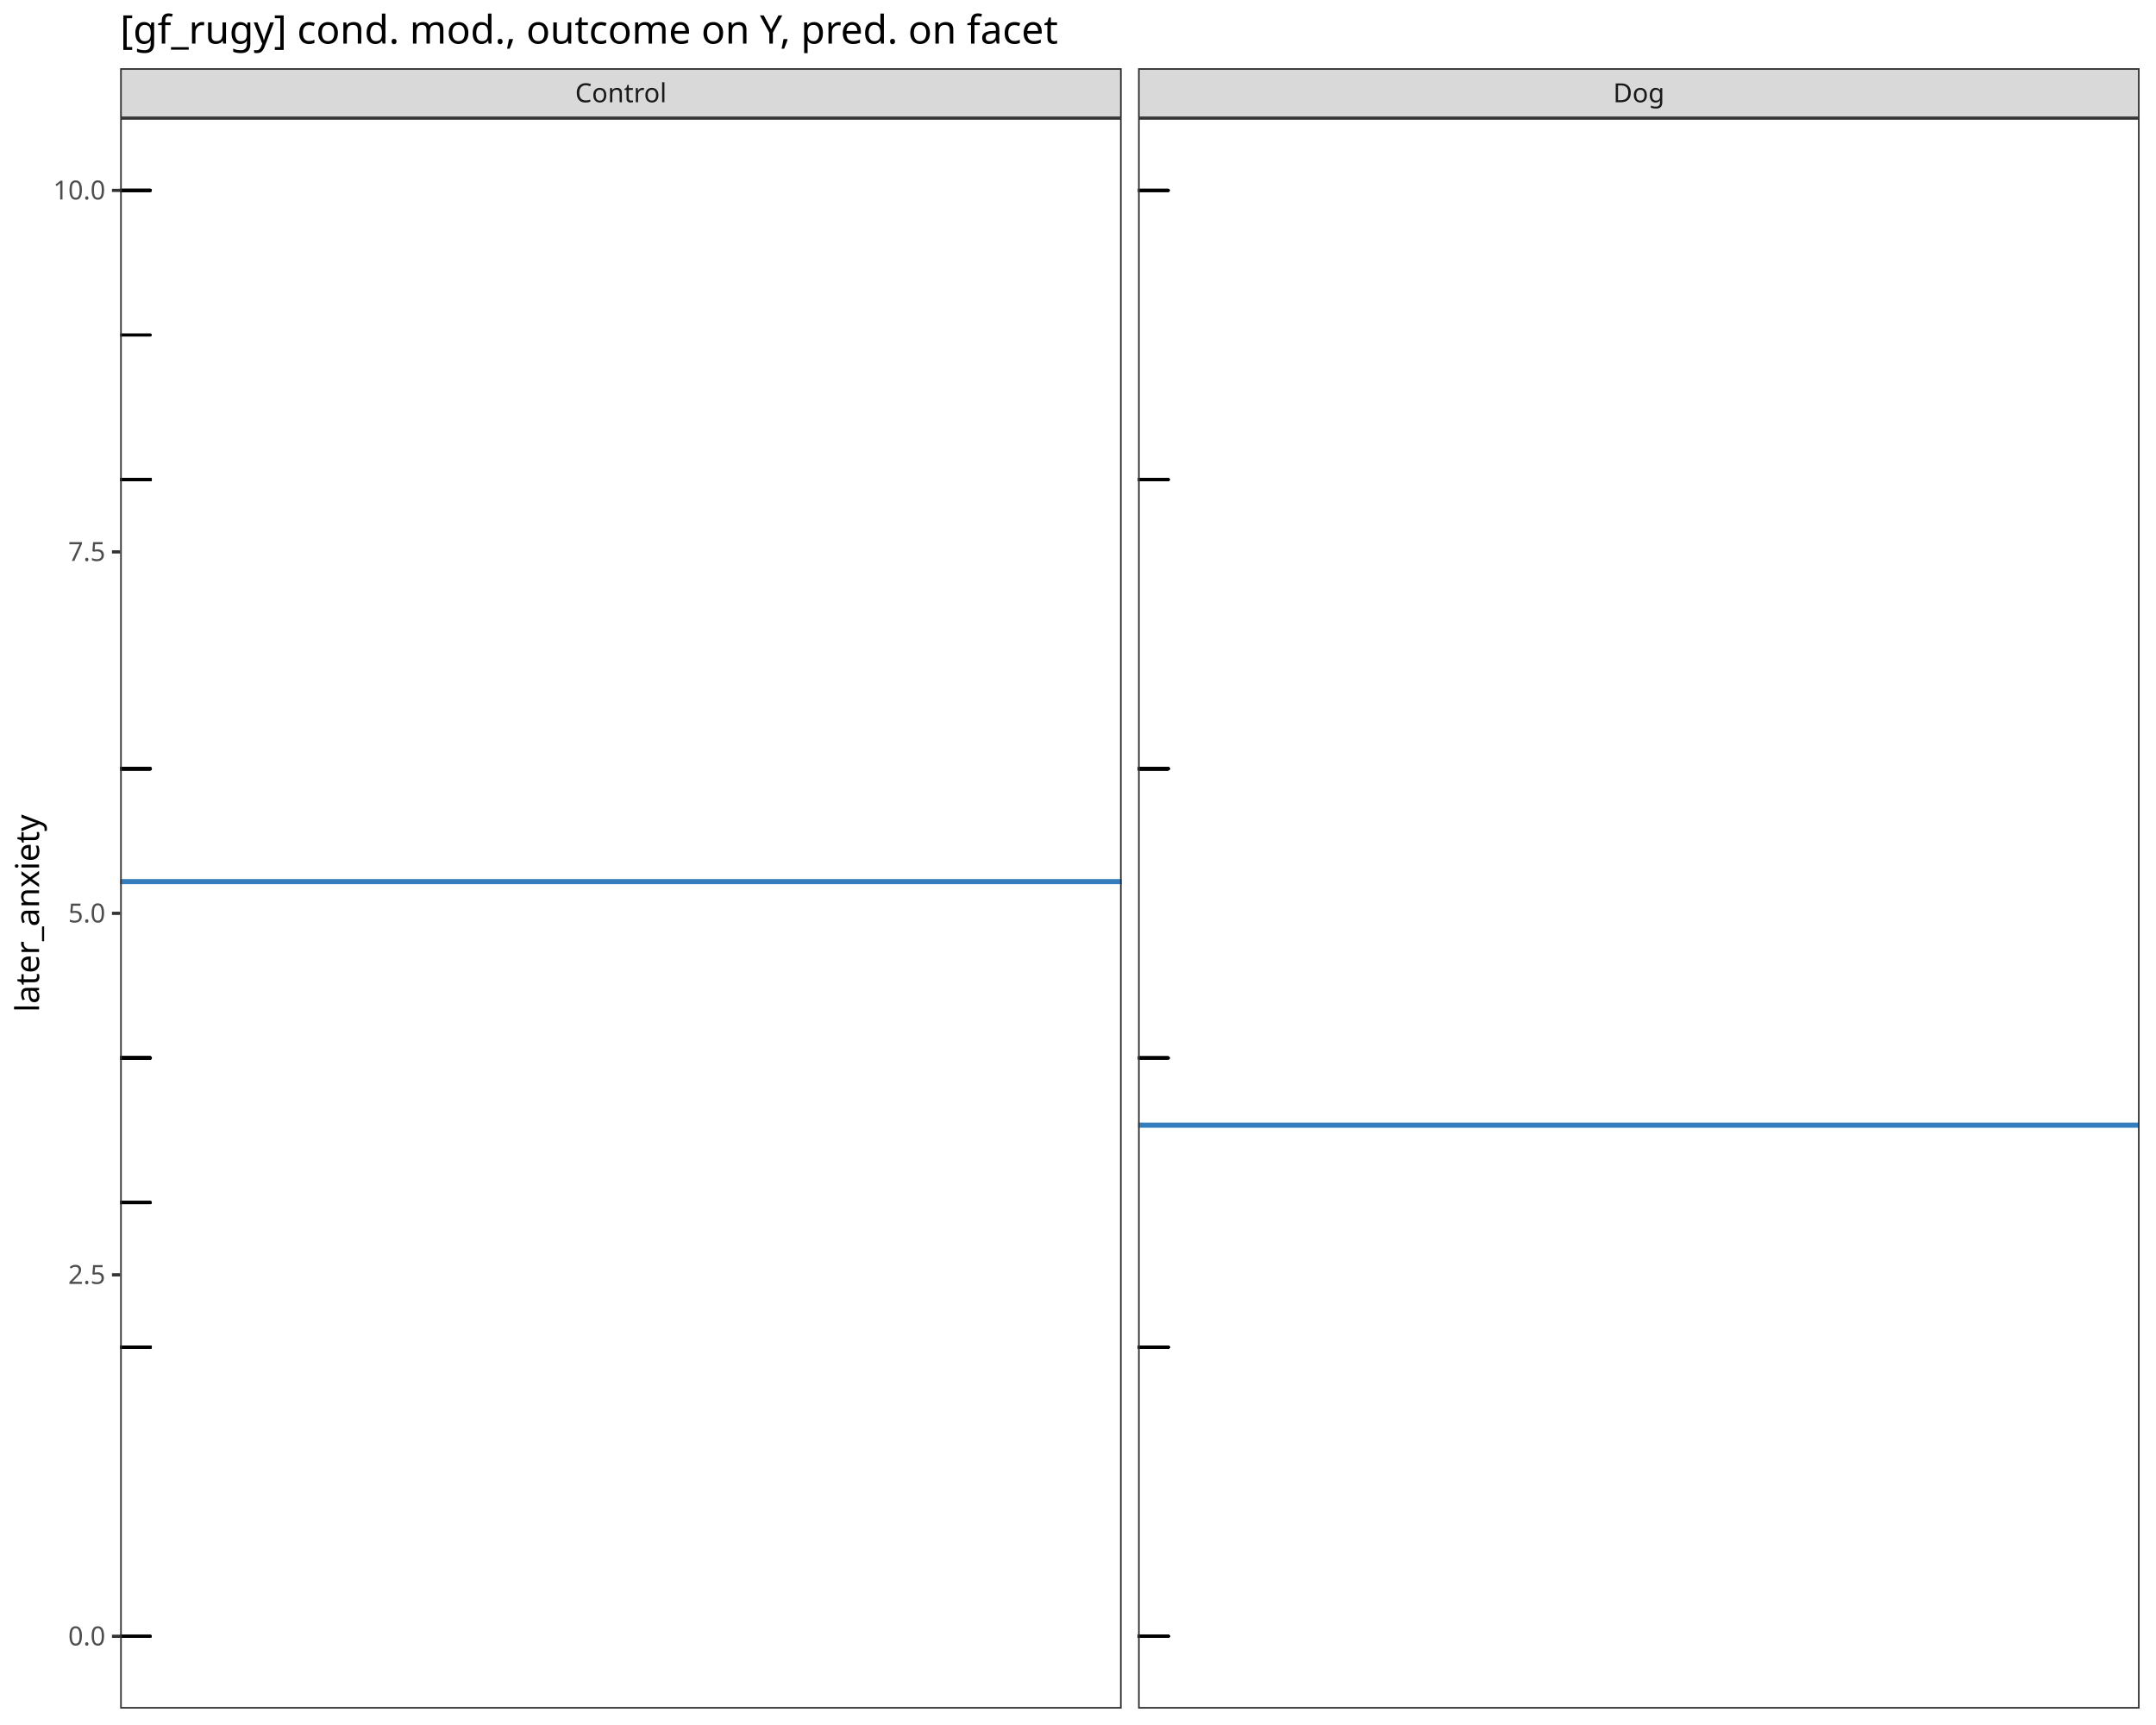
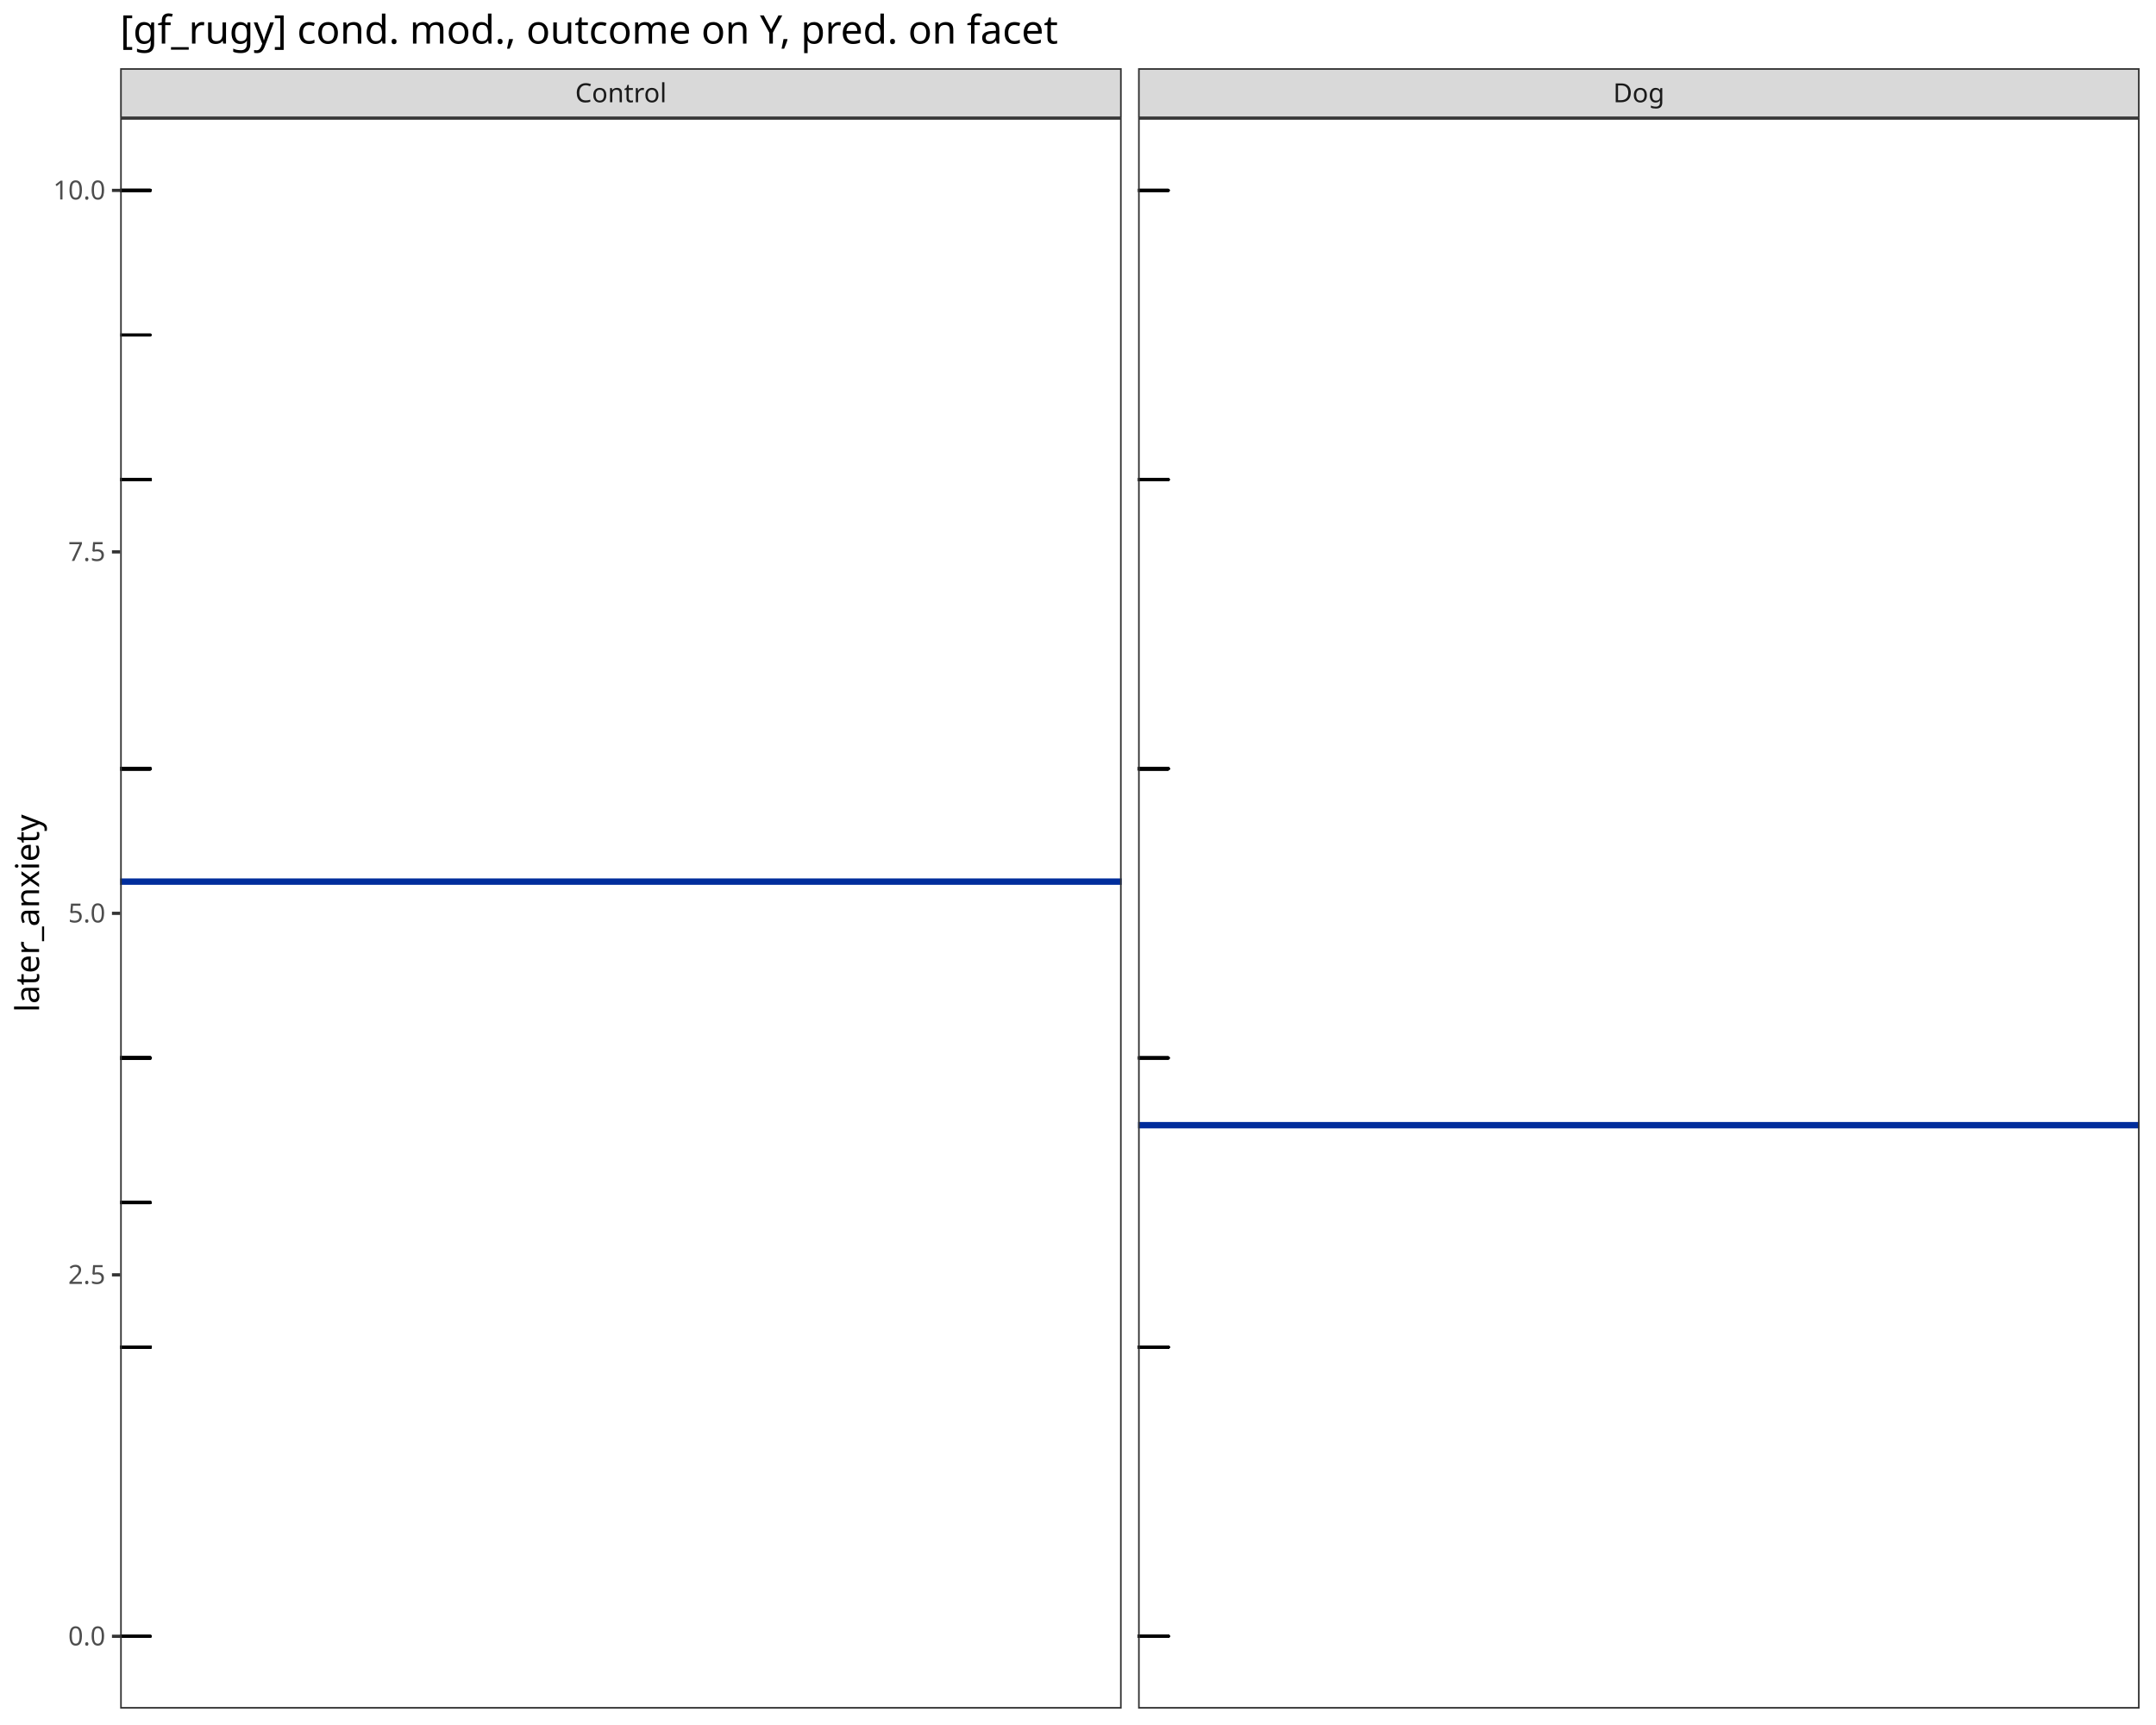
<svg xmlns="http://www.w3.org/2000/svg" class="svglite" data-engine-version="2.0" width="720.00pt" height="576.00pt" viewBox="0 0 720.00 576.00">
  <defs>
    <style type="text/css">
    .svglite line, .svglite polyline, .svglite polygon, .svglite path, .svglite rect, .svglite circle {
      fill: none;
      stroke: #000000;
      stroke-linecap: round;
      stroke-linejoin: round;
      stroke-miterlimit: 10.00;
    }
  </style>
  </defs>
  <rect width="100%" height="100%" style="stroke: none; fill: #FFFFFF;" />
  <defs>
    <clipPath id="cpMC4wMHw3MjAuMDB8MC4wMHw1NzYuMDA=">
      <rect x="0.00" y="0.00" width="720.00" height="576.00" />
    </clipPath>
  </defs>
  <g clip-path="url(#cpMC4wMHw3MjAuMDB8MC4wMHw1NzYuMDA=)">
    <rect x="0.00" y="0.00" width="720.00" height="576.00" style="stroke-width: 1.07; stroke: #FFFFFF; fill: #FFFFFF;" />
  </g>
  <defs>
    <clipPath id="cpNDAuMTN8Mzc0LjU5fDM5LjQzfDU3MC41Mg==">
      <rect x="40.13" y="39.43" width="334.45" height="531.09" />
    </clipPath>
  </defs>
  <g clip-path="url(#cpNDAuMTN8Mzc0LjU5fDM5LjQzfDU3MC41Mg==)">
    <rect x="40.13" y="39.43" width="334.45" height="531.09" style="stroke-width: 1.07; stroke: none; fill: #FFFFFF;" />
    <line x1="40.13" y1="353.26" x2="50.17" y2="353.26" style="stroke-width: 1.07;" />
    <line x1="40.13" y1="401.54" x2="50.17" y2="401.54" style="stroke-width: 1.07;" />
    <line x1="40.13" y1="449.82" x2="50.17" y2="449.82" style="stroke-width: 1.07;" />
    <line x1="40.13" y1="449.82" x2="50.17" y2="449.82" style="stroke-width: 1.07;" />
    <line x1="40.13" y1="353.26" x2="50.17" y2="353.26" style="stroke-width: 1.07;" />
    <line x1="40.13" y1="160.14" x2="50.17" y2="160.14" style="stroke-width: 1.07;" />
    <line x1="40.13" y1="160.14" x2="50.17" y2="160.14" style="stroke-width: 1.07;" />
    <line x1="40.13" y1="63.57" x2="50.17" y2="63.57" style="stroke-width: 1.07;" />
    <line x1="40.13" y1="160.14" x2="50.17" y2="160.14" style="stroke-width: 1.07;" />
    <line x1="40.13" y1="256.70" x2="50.17" y2="256.70" style="stroke-width: 1.07;" />
    <line x1="40.13" y1="256.70" x2="50.17" y2="256.70" style="stroke-width: 1.07;" />
    <line x1="40.13" y1="111.85" x2="50.17" y2="111.85" style="stroke-width: 1.07;" />
    <line x1="40.13" y1="449.82" x2="50.17" y2="449.82" style="stroke-width: 1.07;" />
    <line x1="40.13" y1="160.14" x2="50.17" y2="160.14" style="stroke-width: 1.07;" />
    <line x1="40.13" y1="449.82" x2="50.17" y2="449.82" style="stroke-width: 1.07;" />
    <line x1="40.13" y1="160.14" x2="50.17" y2="160.14" style="stroke-width: 1.07;" />
    <line x1="40.13" y1="449.82" x2="50.17" y2="449.82" style="stroke-width: 1.07;" />
    <line x1="40.13" y1="256.70" x2="50.17" y2="256.70" style="stroke-width: 1.07;" />
    <line x1="40.13" y1="353.26" x2="50.17" y2="353.26" style="stroke-width: 1.07;" />
    <line x1="40.13" y1="256.70" x2="50.17" y2="256.70" style="stroke-width: 1.07;" />
    <line x1="40.13" y1="401.54" x2="50.17" y2="401.54" style="stroke-width: 1.07;" />
    <line x1="40.13" y1="256.70" x2="50.17" y2="256.70" style="stroke-width: 1.07;" />
    <line x1="40.13" y1="546.38" x2="50.17" y2="546.38" style="stroke-width: 1.07;" />
    <line x1="40.13" y1="63.57" x2="50.17" y2="63.57" style="stroke-width: 1.07;" />
    <line x1="40.13" y1="546.38" x2="50.17" y2="546.38" style="stroke-width: 1.07;" />
    <line x1="40.13" y1="63.57" x2="50.17" y2="63.57" style="stroke-width: 1.07;" />
    <line x1="40.13" y1="63.57" x2="50.17" y2="63.57" style="stroke-width: 1.07;" />
    <line x1="40.13" y1="353.26" x2="50.17" y2="353.26" style="stroke-width: 1.07;" />
    <line x1="40.13" y1="160.14" x2="50.17" y2="160.14" style="stroke-width: 1.07;" />
    <line x1="40.13" y1="160.14" x2="50.17" y2="160.14" style="stroke-width: 1.07;" />
    <line x1="40.13" y1="401.54" x2="50.17" y2="401.54" style="stroke-width: 1.07;" />
    <line x1="40.13" y1="160.14" x2="50.17" y2="160.14" style="stroke-width: 1.07;" />
    <line x1="40.13" y1="353.26" x2="50.17" y2="353.26" style="stroke-width: 1.07;" />
    <line x1="40.13" y1="353.26" x2="50.17" y2="353.26" style="stroke-width: 1.07;" />
    <line x1="40.13" y1="353.26" x2="50.17" y2="353.26" style="stroke-width: 1.07;" />
    <line x1="40.13" y1="449.82" x2="50.17" y2="449.82" style="stroke-width: 1.07;" />
    <line x1="40.13" y1="256.70" x2="50.17" y2="256.70" style="stroke-width: 1.07;" />
    <line x1="40.13" y1="256.70" x2="50.17" y2="256.70" style="stroke-width: 1.07;" />
    <line x1="40.13" y1="449.82" x2="50.17" y2="449.82" style="stroke-width: 1.07;" />
    <line x1="40.13" y1="256.70" x2="50.17" y2="256.70" style="stroke-width: 1.07;" />
    <line x1="40.13" y1="449.82" x2="50.17" y2="449.82" style="stroke-width: 1.07;" />
-     <line x1="40.13" y1="294.38" x2="374.59" y2="294.38" style="stroke-width: 1.71; stroke: #357EBD; stroke-linecap: butt;" />
+     <line x1="40.13" y1="294.38" x2="374.59" y2="294.38" style="stroke-width: 2.13; stroke: #002D9C; stroke-linecap: butt;" />
    <rect x="40.13" y="39.43" width="334.45" height="531.09" style="stroke-width: 1.07; stroke: #333333;" />
  </g>
  <g clip-path="url(#cpMC4wMHw3MjAuMDB8MC4wMHw1NzYuMDA=)">
</g>
  <defs>
    <clipPath id="cpMzgwLjA3fDcxNC41MnwzOS40M3w1NzAuNTI=">
      <rect x="380.07" y="39.43" width="334.45" height="531.09" />
    </clipPath>
  </defs>
  <g clip-path="url(#cpMzgwLjA3fDcxNC41MnwzOS40M3w1NzAuNTI=)">
    <rect x="380.07" y="39.43" width="334.45" height="531.09" style="stroke-width: 1.07; stroke: none; fill: #FFFFFF;" />
    <line x1="380.07" y1="256.70" x2="390.10" y2="256.70" style="stroke-width: 1.07;" />
    <line x1="380.07" y1="449.82" x2="390.10" y2="449.82" style="stroke-width: 1.07;" />
    <line x1="380.07" y1="256.70" x2="390.10" y2="256.70" style="stroke-width: 1.07;" />
    <line x1="380.07" y1="546.38" x2="390.10" y2="546.38" style="stroke-width: 1.07;" />
    <line x1="380.07" y1="63.57" x2="390.10" y2="63.57" style="stroke-width: 1.07;" />
    <line x1="380.07" y1="546.38" x2="390.10" y2="546.38" style="stroke-width: 1.07;" />
    <line x1="380.07" y1="449.82" x2="390.10" y2="449.82" style="stroke-width: 1.07;" />
    <line x1="380.07" y1="256.70" x2="390.10" y2="256.70" style="stroke-width: 1.07;" />
    <line x1="380.07" y1="256.70" x2="390.10" y2="256.70" style="stroke-width: 1.07;" />
    <line x1="380.07" y1="160.14" x2="390.10" y2="160.14" style="stroke-width: 1.07;" />
    <line x1="380.07" y1="546.38" x2="390.10" y2="546.38" style="stroke-width: 1.07;" />
    <line x1="380.07" y1="256.70" x2="390.10" y2="256.70" style="stroke-width: 1.07;" />
    <line x1="380.07" y1="546.38" x2="390.10" y2="546.38" style="stroke-width: 1.07;" />
    <line x1="380.07" y1="546.38" x2="390.10" y2="546.38" style="stroke-width: 1.07;" />
    <line x1="380.07" y1="449.82" x2="390.10" y2="449.82" style="stroke-width: 1.07;" />
    <line x1="380.07" y1="449.82" x2="390.10" y2="449.82" style="stroke-width: 1.07;" />
    <line x1="380.07" y1="546.38" x2="390.10" y2="546.38" style="stroke-width: 1.07;" />
    <line x1="380.07" y1="546.38" x2="390.10" y2="546.38" style="stroke-width: 1.07;" />
    <line x1="380.07" y1="449.82" x2="390.10" y2="449.82" style="stroke-width: 1.07;" />
    <line x1="380.07" y1="546.38" x2="390.10" y2="546.38" style="stroke-width: 1.07;" />
    <line x1="380.07" y1="546.38" x2="390.10" y2="546.38" style="stroke-width: 1.07;" />
    <line x1="380.07" y1="449.82" x2="390.10" y2="449.82" style="stroke-width: 1.07;" />
    <line x1="380.07" y1="353.26" x2="390.10" y2="353.26" style="stroke-width: 1.07;" />
    <line x1="380.07" y1="546.38" x2="390.10" y2="546.38" style="stroke-width: 1.07;" />
    <line x1="380.07" y1="256.70" x2="390.10" y2="256.70" style="stroke-width: 1.07;" />
    <line x1="380.07" y1="256.70" x2="390.10" y2="256.70" style="stroke-width: 1.07;" />
    <line x1="380.07" y1="449.82" x2="390.10" y2="449.82" style="stroke-width: 1.07;" />
    <line x1="380.07" y1="63.57" x2="390.10" y2="63.57" style="stroke-width: 1.07;" />
    <line x1="380.07" y1="63.57" x2="390.10" y2="63.57" style="stroke-width: 1.07;" />
    <line x1="380.07" y1="546.38" x2="390.10" y2="546.38" style="stroke-width: 1.07;" />
    <line x1="380.07" y1="546.38" x2="390.10" y2="546.38" style="stroke-width: 1.07;" />
    <line x1="380.07" y1="449.82" x2="390.10" y2="449.82" style="stroke-width: 1.07;" />
    <line x1="380.07" y1="546.38" x2="390.10" y2="546.38" style="stroke-width: 1.07;" />
    <line x1="380.07" y1="256.70" x2="390.10" y2="256.70" style="stroke-width: 1.07;" />
    <line x1="380.07" y1="160.14" x2="390.10" y2="160.14" style="stroke-width: 1.07;" />
    <line x1="380.07" y1="449.82" x2="390.10" y2="449.82" style="stroke-width: 1.07;" />
    <line x1="380.07" y1="256.70" x2="390.10" y2="256.70" style="stroke-width: 1.07;" />
    <line x1="380.07" y1="353.26" x2="390.10" y2="353.26" style="stroke-width: 1.07;" />
    <line x1="380.07" y1="160.14" x2="390.10" y2="160.14" style="stroke-width: 1.07;" />
    <line x1="380.07" y1="160.14" x2="390.10" y2="160.14" style="stroke-width: 1.07;" />
    <line x1="380.07" y1="353.26" x2="390.10" y2="353.26" style="stroke-width: 1.07;" />
    <line x1="380.07" y1="353.26" x2="390.10" y2="353.26" style="stroke-width: 1.07;" />
    <line x1="380.07" y1="449.82" x2="390.10" y2="449.82" style="stroke-width: 1.07;" />
-     <line x1="380.07" y1="375.71" x2="714.52" y2="375.71" style="stroke-width: 1.71; stroke: #357EBD; stroke-linecap: butt;" />
+     <line x1="380.07" y1="375.71" x2="714.52" y2="375.71" style="stroke-width: 2.13; stroke: #002D9C; stroke-linecap: butt;" />
    <rect x="380.07" y="39.43" width="334.45" height="531.09" style="stroke-width: 1.07; stroke: #333333;" />
  </g>
  <g clip-path="url(#cpMC4wMHw3MjAuMDB8MC4wMHw1NzYuMDA=)">
</g>
  <defs>
    <clipPath id="cpNDAuMTN8Mzc0LjU5fDIyLjc4fDM5LjQz">
      <rect x="40.13" y="22.78" width="334.45" height="16.65" />
    </clipPath>
  </defs>
  <g clip-path="url(#cpNDAuMTN8Mzc0LjU5fDIyLjc4fDM5LjQz)">
    <rect x="40.13" y="22.78" width="334.45" height="16.65" style="stroke-width: 1.07; stroke: #333333; fill: #D9D9D9;" />
    <text x="207.36" y="34.14" text-anchor="middle" style="font-size: 8.80px; fill: #1A1A1A; font-family: sans;" textLength="28.37px" lengthAdjust="spacingAndGlyphs">Control</text>
  </g>
  <g clip-path="url(#cpMC4wMHw3MjAuMDB8MC4wMHw1NzYuMDA=)">
</g>
  <defs>
    <clipPath id="cpMzgwLjA3fDcxNC41MnwyMi43OHwzOS40Mw==">
      <rect x="380.07" y="22.78" width="334.45" height="16.65" />
    </clipPath>
  </defs>
  <g clip-path="url(#cpMzgwLjA3fDcxNC41MnwyMi43OHwzOS40Mw==)">
    <rect x="380.07" y="22.78" width="334.45" height="16.65" style="stroke-width: 1.07; stroke: #333333; fill: #D9D9D9;" />
    <text x="547.29" y="34.14" text-anchor="middle" style="font-size: 8.80px; fill: #1A1A1A; font-family: sans;" textLength="16.15px" lengthAdjust="spacingAndGlyphs">Dog</text>
  </g>
  <g clip-path="url(#cpMC4wMHw3MjAuMDB8MC4wMHw1NzYuMDA=)">
    <text x="35.20" y="549.41" text-anchor="end" style="font-size: 8.80px; fill: #4D4D4D; font-family: sans;" textLength="12.23px" lengthAdjust="spacingAndGlyphs">0.0</text>
    <text x="35.20" y="428.71" text-anchor="end" style="font-size: 8.80px; fill: #4D4D4D; font-family: sans;" textLength="12.23px" lengthAdjust="spacingAndGlyphs">2.5</text>
    <text x="35.20" y="308.01" text-anchor="end" style="font-size: 8.80px; fill: #4D4D4D; font-family: sans;" textLength="12.23px" lengthAdjust="spacingAndGlyphs">5.0</text>
    <text x="35.20" y="187.30" text-anchor="end" style="font-size: 8.80px; fill: #4D4D4D; font-family: sans;" textLength="12.23px" lengthAdjust="spacingAndGlyphs">7.5</text>
    <text x="35.20" y="66.60" text-anchor="end" style="font-size: 8.80px; fill: #4D4D4D; font-family: sans;" textLength="17.13px" lengthAdjust="spacingAndGlyphs">10.0</text>
    <polyline points="37.39,546.38 40.13,546.38 " style="stroke-width: 1.07; stroke: #333333; stroke-linecap: butt;" />
    <polyline points="37.39,425.68 40.13,425.68 " style="stroke-width: 1.07; stroke: #333333; stroke-linecap: butt;" />
    <polyline points="37.39,304.98 40.13,304.98 " style="stroke-width: 1.07; stroke: #333333; stroke-linecap: butt;" />
    <polyline points="37.39,184.28 40.13,184.28 " style="stroke-width: 1.07; stroke: #333333; stroke-linecap: butt;" />
    <polyline points="37.39,63.57 40.13,63.57 " style="stroke-width: 1.07; stroke: #333333; stroke-linecap: butt;" />
    <text transform="translate(13.05,304.98) rotate(-90)" text-anchor="middle" style="font-size: 11.00px; font-family: sans;" textLength="62.38px" lengthAdjust="spacingAndGlyphs">later_anxiety</text>
    <text x="40.13" y="14.56" style="font-size: 13.20px; font-family: sans;" textLength="297.21px" lengthAdjust="spacingAndGlyphs">[gf_rugy] cond. mod., outcome on Y, pred. on facet</text>
  </g>
</svg>
